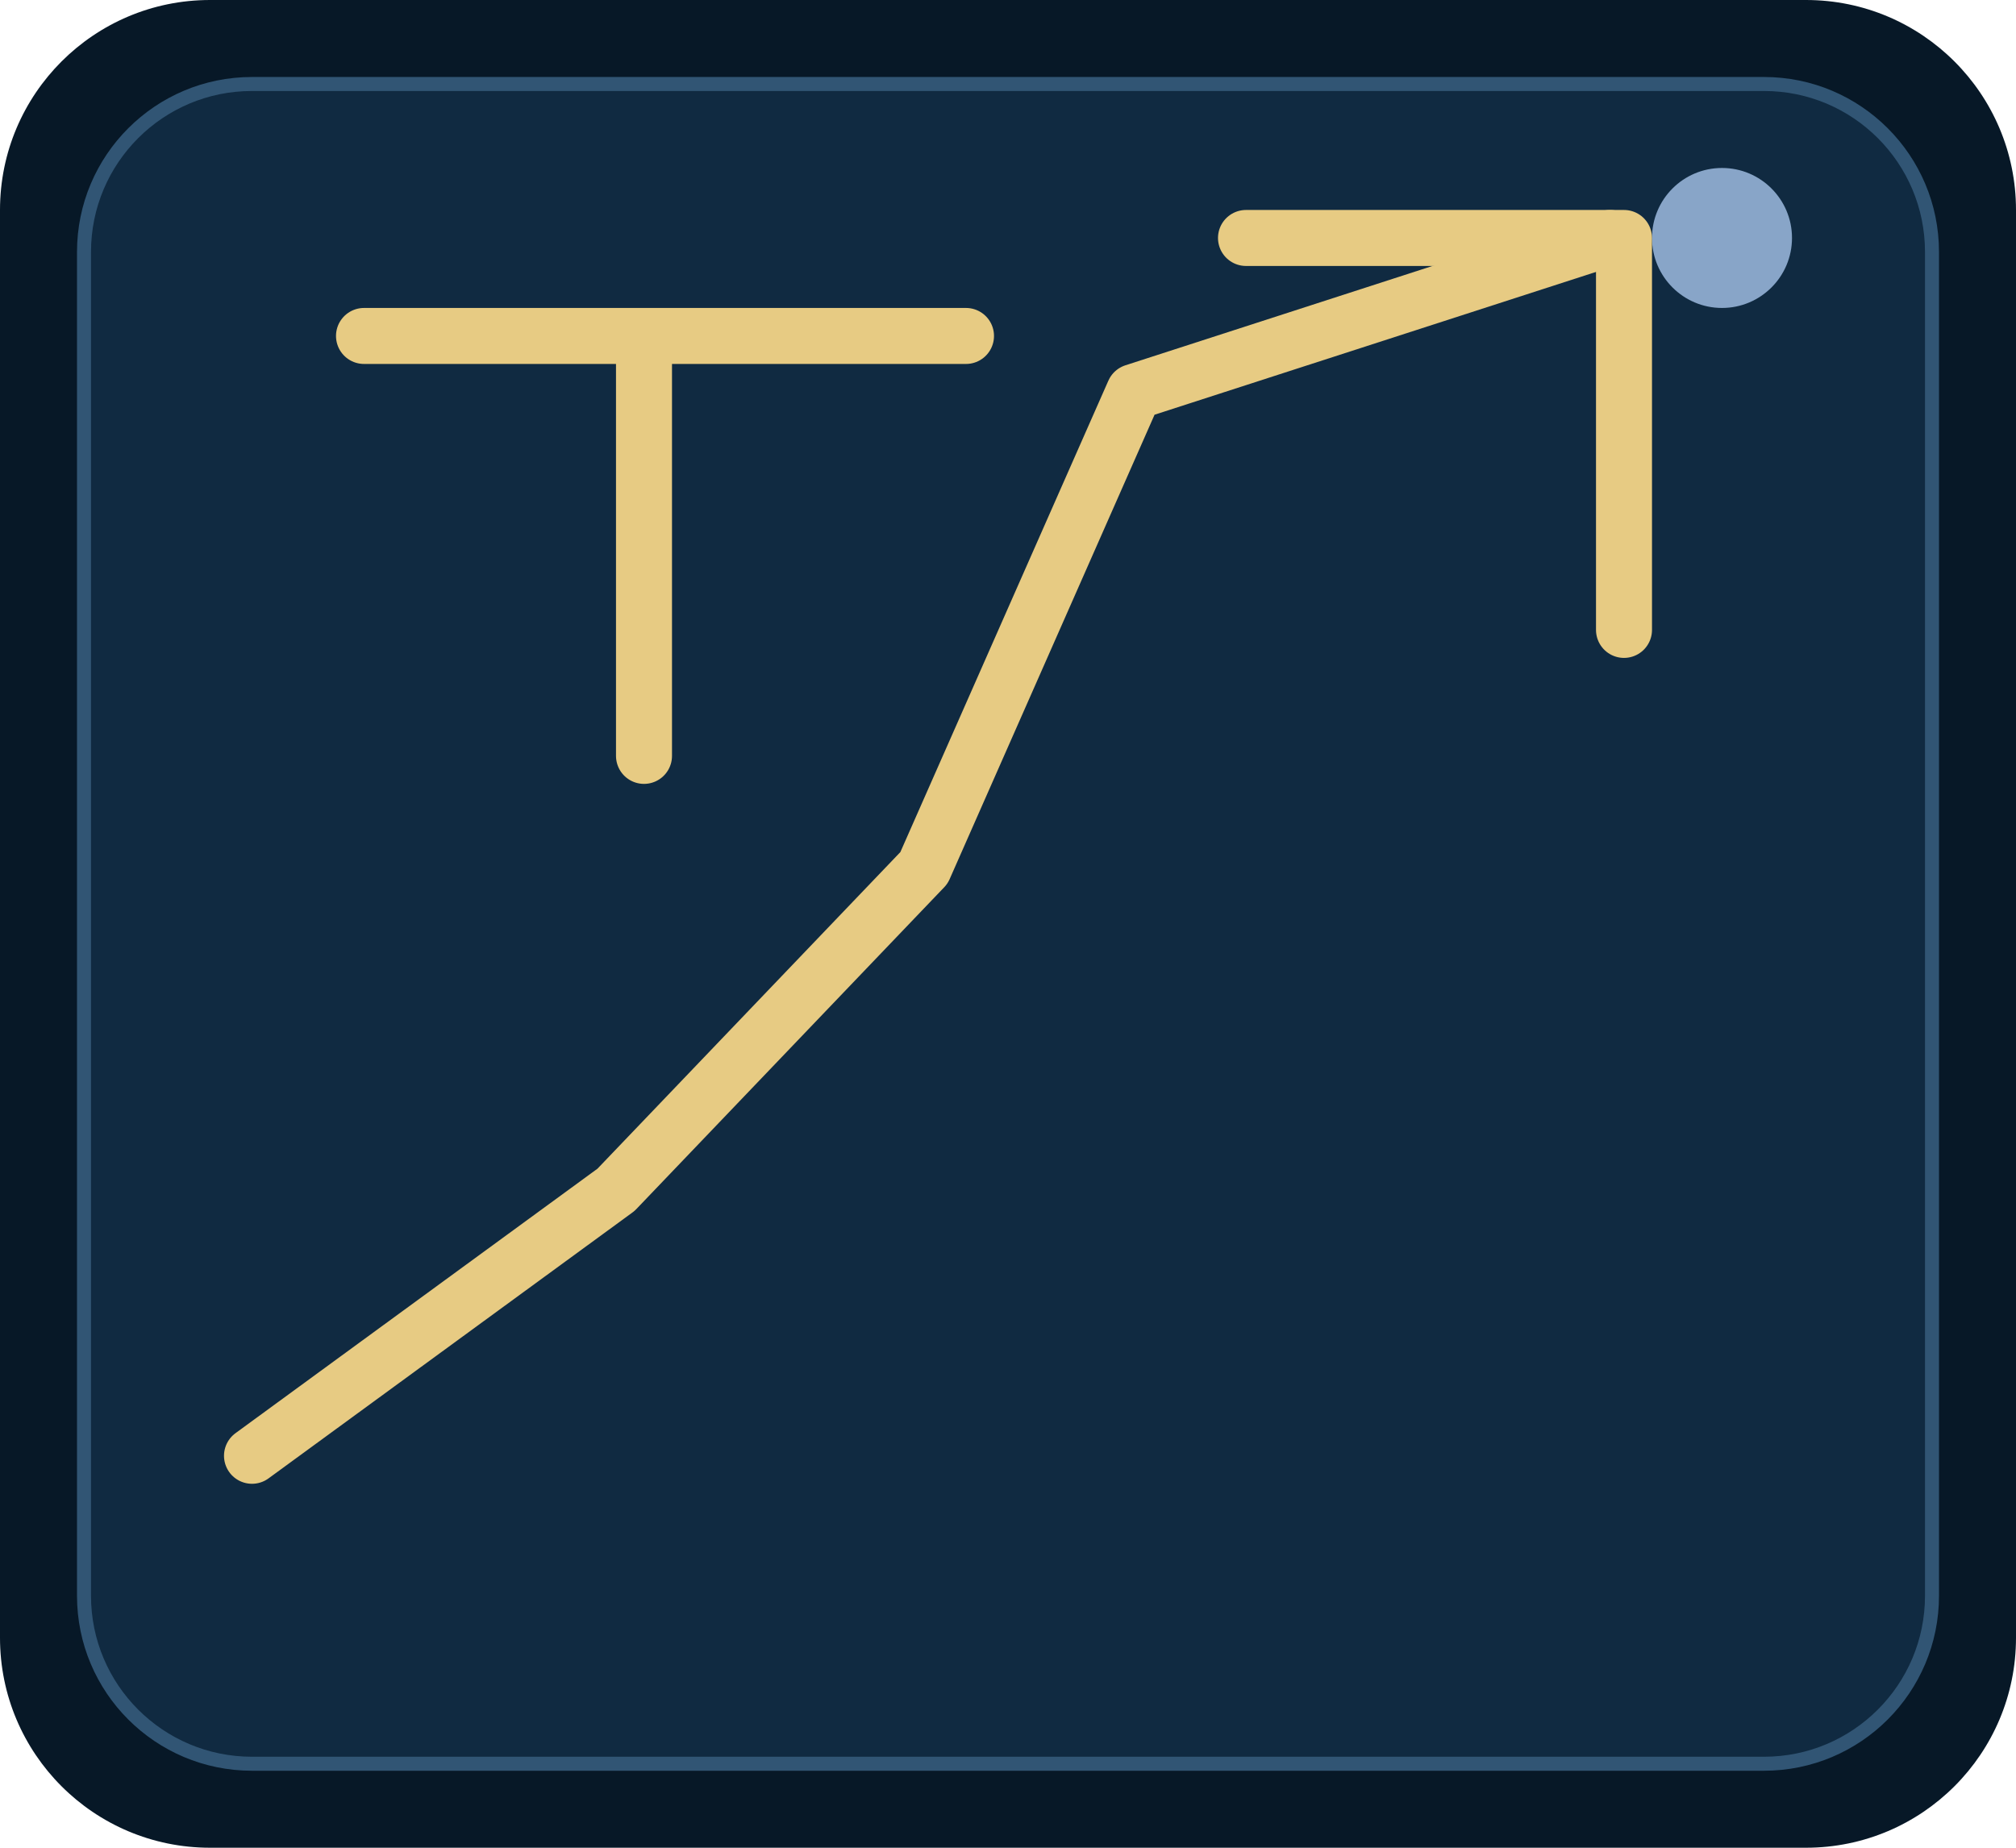
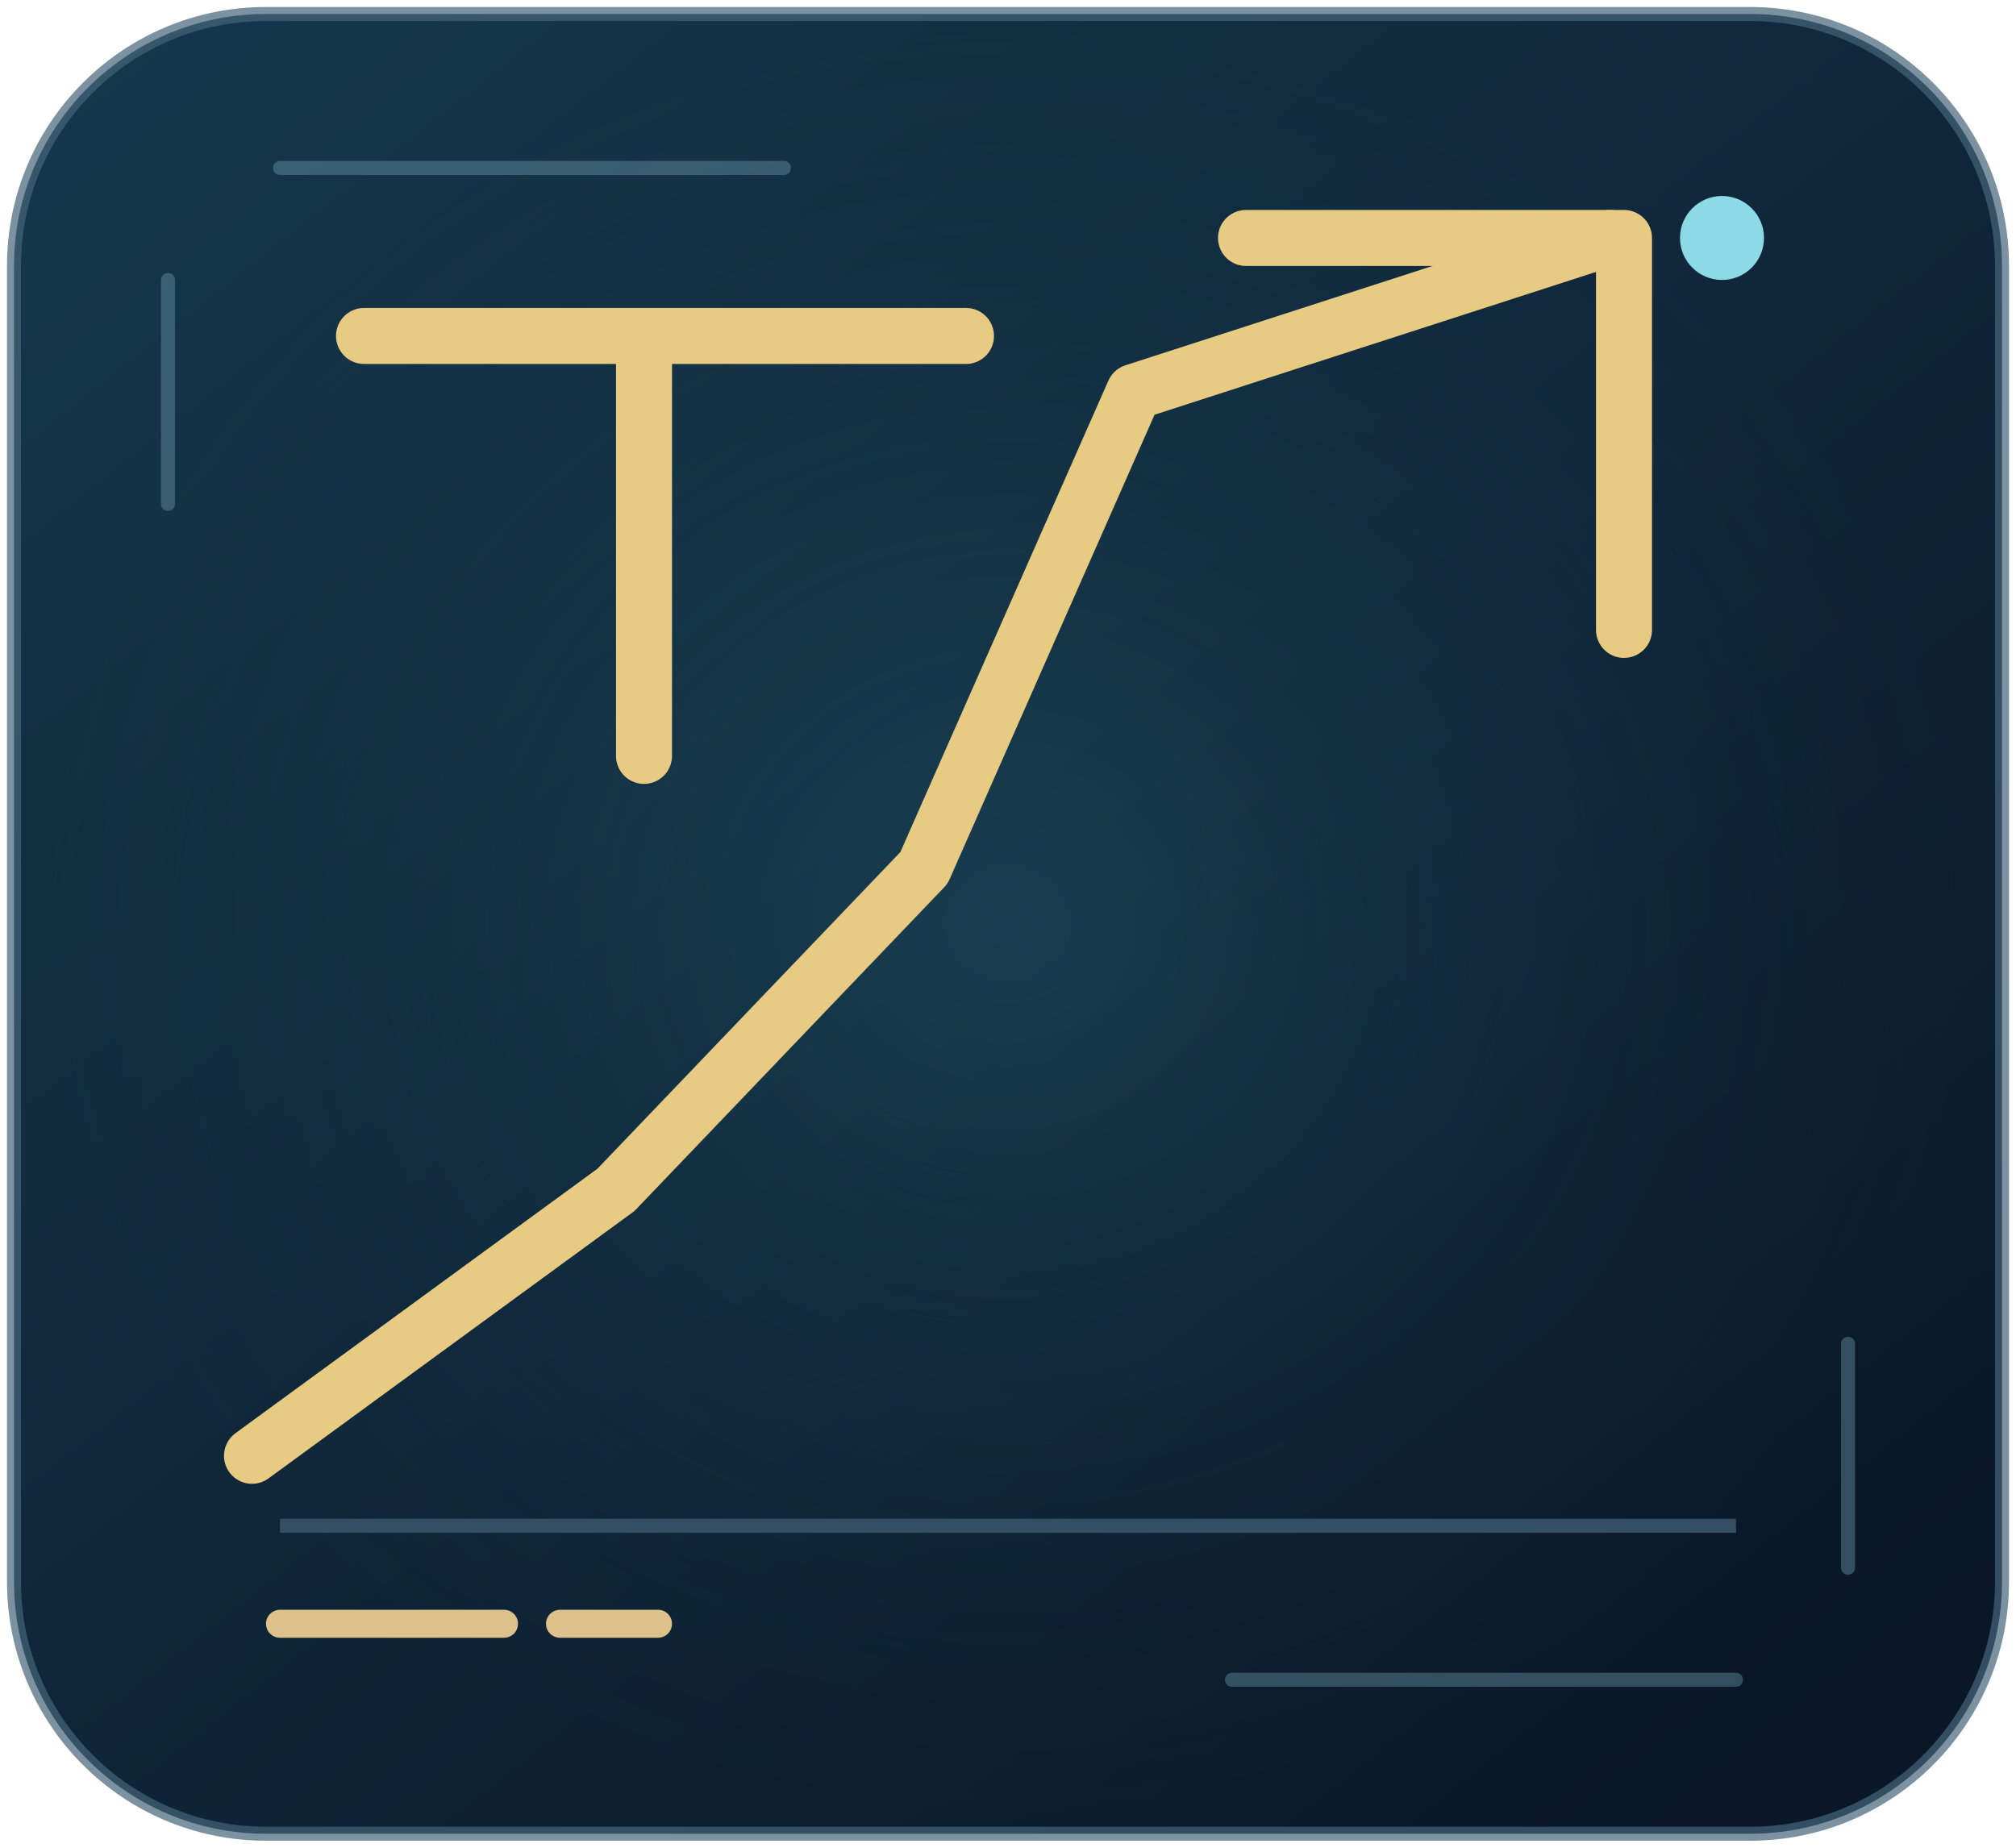
<svg xmlns="http://www.w3.org/2000/svg" viewBox="0 0 144 132" role="img" aria-labelledby="title">
-   <rect width="144" height="132" rx="15" fill="#071827" />
-   <rect x="6" y="6" width="132" height="120" rx="12" fill="#102a41" stroke="#315574" />
-   <circle cx="123" cy="17" r="5" fill="#a6c4ea" opacity=".8" />
+   <defs>
+     <linearGradient id="plate" x2=".85" y2="1">
+       <stop stop-color="#16384c" />
+       <stop offset="1" stop-color="#091727" />
+     </linearGradient>
+     <radialGradient id="light">
+       <stop stop-color="#3a90a4" stop-opacity=".22" />
+       <stop offset="1" stop-color="#1a425b" stop-opacity="0" />
+     </radialGradient>
+   </defs>
+   <rect x="1" y="1" width="142" height="130" rx="18" fill="url(#plate)" stroke="#45647a" stroke-opacity=".7" />
+   <rect x="2" y="2" width="140" height="128" rx="17" fill="url(#light)" />
+   <path d="M20 12h36M12 20v16M124 120h-36M132 112V96" stroke="#7eb2c4" stroke-opacity=".35" stroke-linecap="round" />
+   <path d="M20 109h104" stroke="#344f64" />
+   <path d="M20 116h16M40 116h7" stroke="#ddc18a" stroke-width="2" stroke-linecap="round" />
+   <circle cx="123" cy="17" r="3" fill="#8cdae5" />
  <g fill="none" stroke="#e7cb83" stroke-width="4" stroke-linecap="round" stroke-linejoin="round">
    <path d="M18 104l26-19 22-23 15-34 34-11" />
    <path d="M89 17h27v28" />
    <path d="M26 24h43M46 24v30" />
  </g>
</svg>
